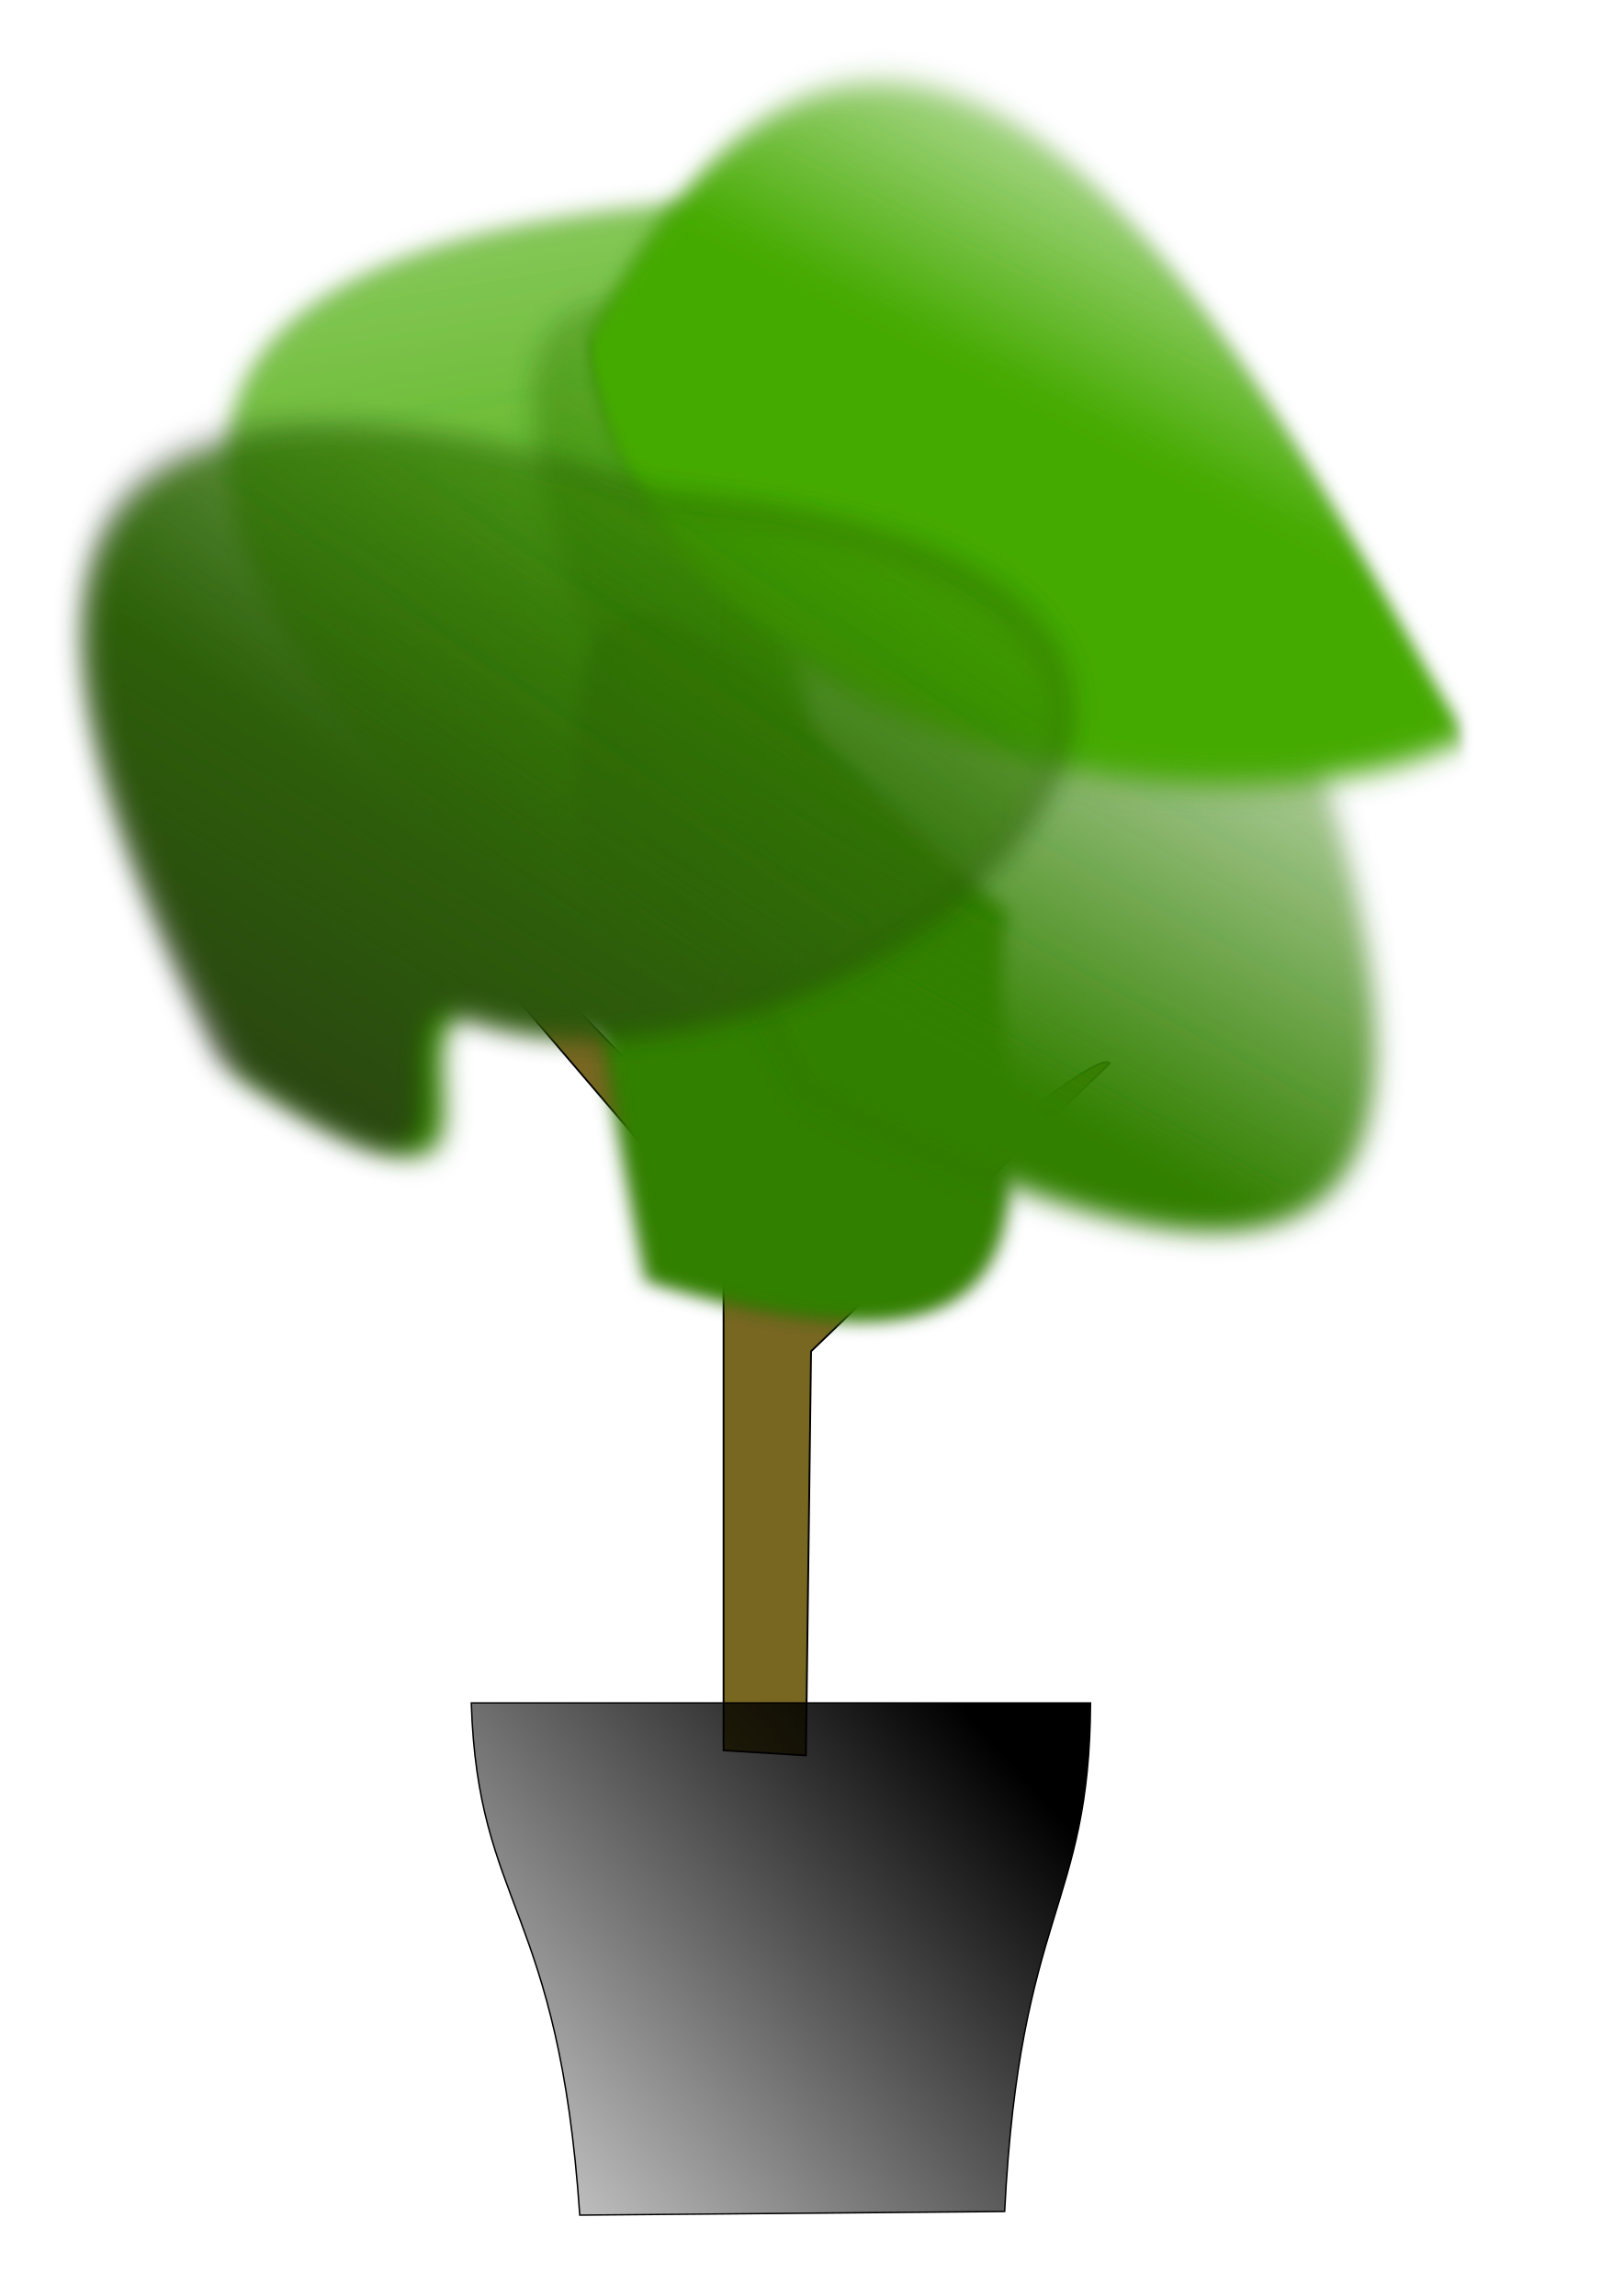
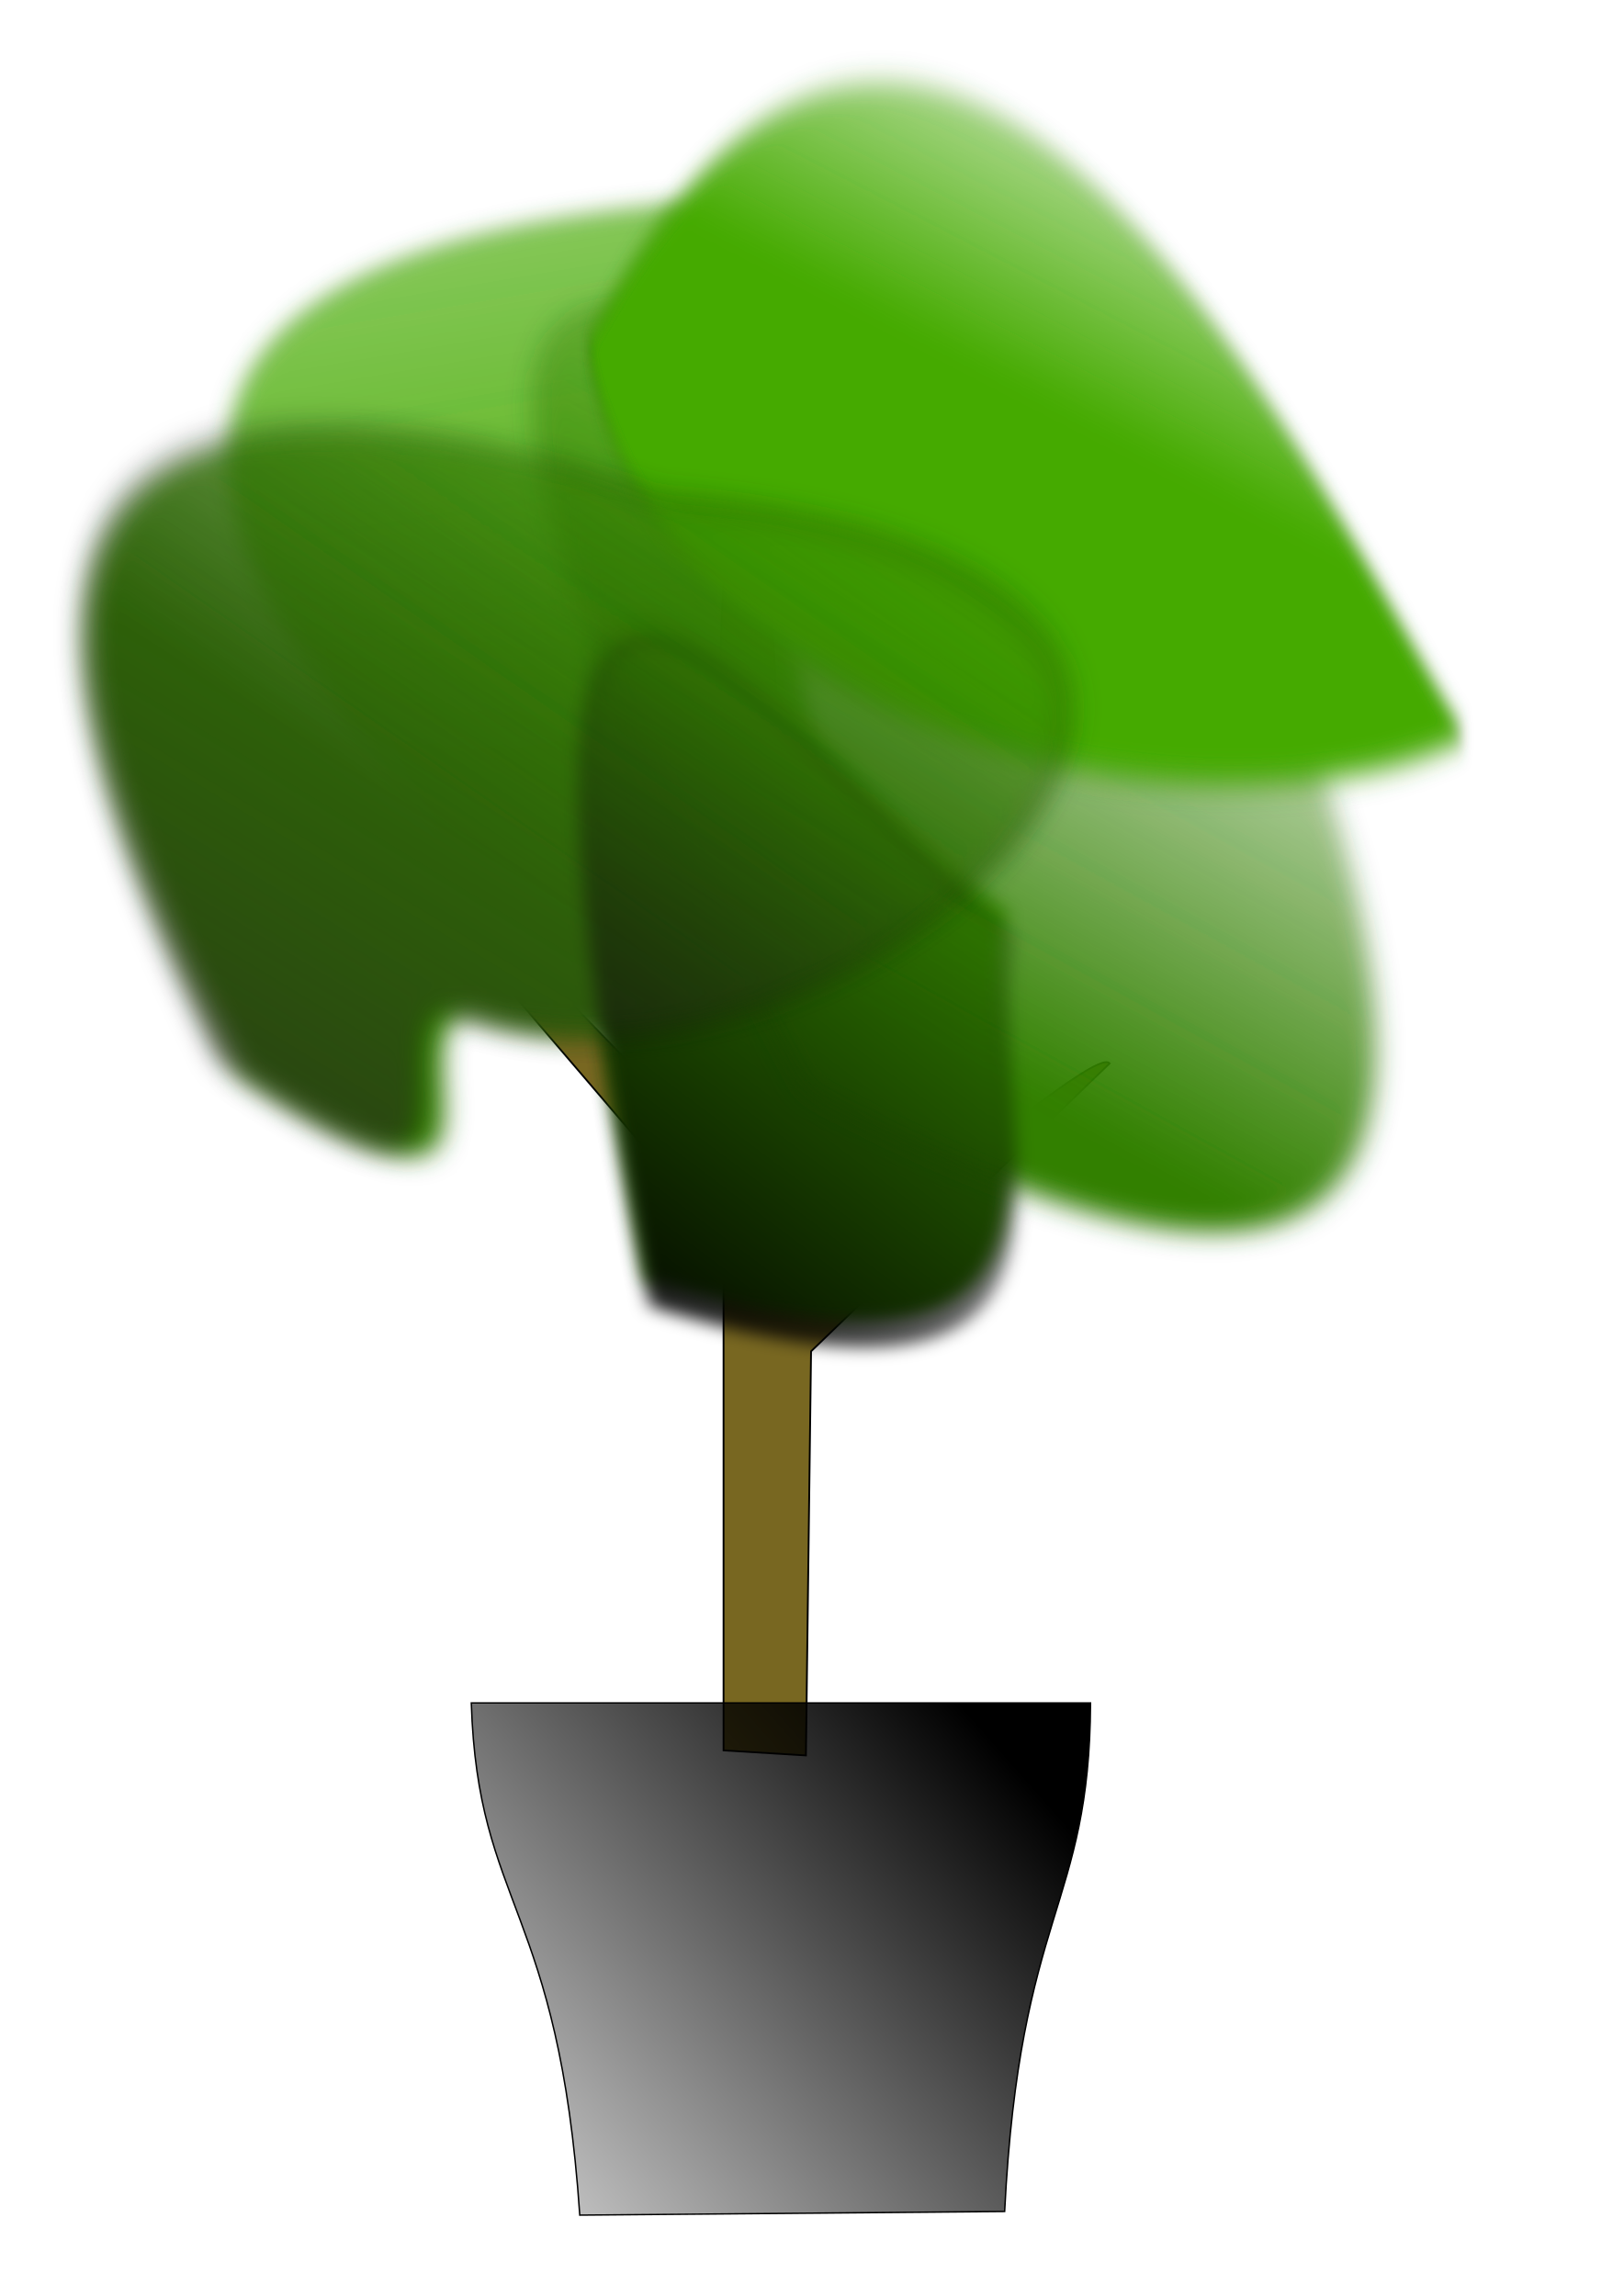
<svg xmlns="http://www.w3.org/2000/svg" xmlns:xlink="http://www.w3.org/1999/xlink" width="744.094" height="1052.362" id="svg3592" version="1.1">
  <defs id="defs3594">
+     <linearGradient id="linearGradient4630">
+       <stop style="stop-color:#000000;stop-opacity:1;" offset="0" id="stop4632" />
+       <stop style="stop-color:#000000;stop-opacity:0;" offset="1" id="stop4634" />
+     </linearGradient>
    <linearGradient id="linearGradient4598">
      <stop style="stop-color:#241f1c;stop-opacity:1;" offset="0" id="stop4600" />
      <stop style="stop-color:#241f1c;stop-opacity:0;" offset="1" id="stop4602" />
    </linearGradient>
    <linearGradient id="linearGradient4550">
      <stop style="stop-color:#338000;stop-opacity:1;" offset="0" id="stop4552" />
      <stop style="stop-color:#338000;stop-opacity:0;" offset="1" id="stop4554" />
    </linearGradient>
    <linearGradient id="linearGradient4542">
      <stop style="stop-color:#44aa00;stop-opacity:1;" offset="0" id="stop4544" />
      <stop style="stop-color:#44aa00;stop-opacity:0;" offset="1" id="stop4546" />
    </linearGradient>
    <linearGradient id="linearGradient4534">
      <stop style="stop-color:#44aa00;stop-opacity:1;" offset="0" id="stop4536" />
      <stop style="stop-color:#44aa00;stop-opacity:0;" offset="1" id="stop4538" />
    </linearGradient>
    <linearGradient id="linearGradient4526">
      <stop style="stop-color:#338000;stop-opacity:1;" offset="0" id="stop4528" />
      <stop style="stop-color:#338000;stop-opacity:0" offset="1" id="stop4530" />
    </linearGradient>
    <linearGradient id="linearGradient3614">
      <stop style="stop-color:#000000;stop-opacity:1;" offset="0" id="stop3616" />
      <stop style="stop-color:#000000;stop-opacity:0;" offset="1" id="stop3618" />
    </linearGradient>
    <linearGradient xlink:href="#linearGradient3614" id="linearGradient3620" x1="514.286" y1="672.362" x2="42.857" y2="1006.648" gradientUnits="userSpaceOnUse" gradientTransform="matrix(0.8779841,0,0,0.7191144,33.45964,322.7529)" />
    <filter id="filter4428">
      <feGaussianBlur stdDeviation="6.23" id="feGaussianBlur4430" />
    </filter>
    <filter id="filter4444">
      <feGaussianBlur stdDeviation="7.15" id="feGaussianBlur4446" />
    </filter>
    <filter id="filter4456">
      <feGaussianBlur stdDeviation="6.163" id="feGaussianBlur4458" />
    </filter>
    <filter id="filter4472">
      <feGaussianBlur stdDeviation="4.791" id="feGaussianBlur4474" />
    </filter>
    <filter id="filter4484">
      <feGaussianBlur stdDeviation="7.41" id="feGaussianBlur4486" />
    </filter>
    <linearGradient xlink:href="#linearGradient3614" id="linearGradient4497" gradientUnits="userSpaceOnUse" gradientTransform="matrix(0.8779841,0,0,0.7191144,33.45964,322.7529)" x1="514.286" y1="672.362" x2="42.857" y2="1006.648" />
    <linearGradient xlink:href="#linearGradient4526" id="linearGradient4532" x1="-1024.409" y1="189.789" x2="-737.209" y2="-215.677" gradientUnits="userSpaceOnUse" gradientTransform="translate(1155.721,59.93837)" />
    <linearGradient xlink:href="#linearGradient4534" id="linearGradient4540" x1="311.564" y1="47.371" x2="170.674" y2="-160.789" gradientUnits="userSpaceOnUse" />
    <linearGradient xlink:href="#linearGradient4542" id="linearGradient4548" x1="242.04" y1="221.521" x2="93.249" y2="-645.822" gradientUnits="userSpaceOnUse" />
    <linearGradient xlink:href="#linearGradient4550" id="linearGradient4556" x1="446.194" y1="394.284" x2="643.428" y2="41.706" gradientUnits="userSpaceOnUse" />
    <linearGradient xlink:href="#linearGradient4526-9" id="linearGradient4532-5" x1="-1024.409" y1="189.789" x2="-737.209" y2="-215.677" gradientUnits="userSpaceOnUse" gradientTransform="translate(1155.721,59.93837)" />
    <linearGradient id="linearGradient4526-9">
      <stop style="stop-color:#338000;stop-opacity:1;" offset="0" id="stop4528-4" />
      <stop style="stop-color:#338000;stop-opacity:0" offset="1" id="stop4530-8" />
    </linearGradient>
    <filter color-interpolation-filters="sRGB" id="filter4444-4">
      <feGaussianBlur stdDeviation="7.15" id="feGaussianBlur4446-6" />
    </filter>
    <linearGradient xlink:href="#linearGradient4598" id="linearGradient4604" x1="-1459.006" y1="767.053" x2="-1115.179" y2="161.727" gradientUnits="userSpaceOnUse" />
+     <filter color-interpolation-filters="sRGB" id="filter4472-2">
+       <feGaussianBlur stdDeviation="4.791" id="feGaussianBlur4474-9" />
+     </filter>
+     <linearGradient xlink:href="#linearGradient4630" id="linearGradient4636" x1="-647.243" y1="1106.493" x2="-429.248" y2="820.905" gradientUnits="userSpaceOnUse" gradientTransform="translate(910.044,-528.8679)" />
  </defs>
  <g id="layer1">
    <g id="g4488" transform="matrix(0.8257058,0,0,0.8103562,74.43228,167.137)">
      <path id="path3622" d="m 311.429,783.791 0,-288.571 -194.286,-231.429 c 26.346,-1.656 132.132,127.22 194.286,182.857 3.81,-116.19 -12.473,-360.033 11.429,-365.714 27.858,3.984 14.286,304.762 34.286,434.286 71.6,-48.089 161.269,-129.064 168.571,-120 L 360,558.076 357.143,786.648 z" style="fill:#786721;stroke:#000000;stroke-width:1px;stroke-linecap:butt;stroke-linejoin:miter;stroke-opacity:1" />
      <path id="path3612" d="m 171.429,756.947 343.668,0 c -0.451,115.96 -39.237,117.486 -47.662,287.646 l -235.801,2.055 C 219.896,871.433 175.018,872.816 171.429,756.947 z" style="fill:url(#linearGradient4497);fill-opacity:1;stroke:#000000;stroke-width:0.795px;stroke-linecap:butt;stroke-linejoin:miter;stroke-opacity:1" />
      <path id="path3628" d="M 117.143,220.934 C -106.337,-53.537 198.754,-80.119 282.857,-90.495 308.73,-125.332 523.316,782.054 117.143,220.934 z" style="fill:url(#linearGradient4548);stroke:#000000;stroke-width:0.9;stroke-linecap:butt;stroke-linejoin:miter;stroke-miterlimit:4;stroke-opacity:1;stroke-dasharray:none;filter:url(#filter4456);fill-opacity:1" />
      <path id="path3624" d="m 468.571,309.505 c -22.912,106.506 84.398,297.357 -200,208.571 -122.457,-631.332 80.097,-297.19 200,-208.571 z" style="fill:#338000;stroke:#000000;stroke-width:0.9;stroke-linecap:butt;stroke-linejoin:miter;stroke-miterlimit:4;stroke-opacity:1;stroke-dasharray:none;filter:url(#filter4472)" />
      <path id="path3626" d="M 357.143,409.505 C 758.222,628.146 694.293,354.605 608.571,138.076 445.979,75.885 -33.37,-340.458 357.143,409.505 z" style="fill:url(#linearGradient4556);stroke:#000000;stroke-width:0.9;stroke-linecap:butt;stroke-linejoin:miter;stroke-miterlimit:4;stroke-opacity:1;stroke-dasharray:none;filter:url(#filter4484);fill-opacity:1" />
      <path transform="matrix(0.4694794,0.8829434,-0.8829434,0.4694794,352.1278,-294.4107)" id="path3632" d="M 194.286,235.219 C 423.053,315.938 621.549,44.707 620,-90.495 484.942,-80.931 -54.081,-122.267 194.286,235.219 z" style="fill:url(#linearGradient4540);stroke:#000000;stroke-width:0.9;stroke-linecap:butt;stroke-linejoin:miter;stroke-miterlimit:4;stroke-opacity:1;stroke-dasharray:none;filter:url(#filter4428);fill-opacity:1" />
      <path id="path3634" d="M 166.762,366.527 C 126.762,384.622 216.276,515.089 43.905,400.813 -197.941,-47.243 139.204,28.878 275.334,75.098 750.643,111.624 370.465,446.647 166.762,366.527 z" style="fill:url(#linearGradient4532);fill-opacity:1;stroke:#000000;stroke-width:0.9;stroke-linecap:butt;stroke-linejoin:miter;stroke-miterlimit:4;stroke-opacity:1;stroke-dasharray:none;filter:url(#filter4444)" />
+       <path id="path3624-0" d="m 470.925,323.601 c -22.912,106.506 84.398,297.357 -200,208.571 -122.457,-631.332 80.097,-297.19 200,-208.571 z" style="fill:url(#linearGradient4636);fill-opacity:1;stroke:#000000;stroke-width:0.9;stroke-linecap:butt;stroke-linejoin:miter;stroke-miterlimit:4;stroke-opacity:1;stroke-dasharray:none;filter:url(#filter4472-2)" />
      <path id="path3634-9" d="m -1238.021,461.121 c -40,18.095 49.514,148.562 -122.857,34.286 -241.846,-448.055 95.299,-371.935 231.429,-325.714 475.309,36.525 95.131,371.548 -108.571,291.429 z" style="fill:url(#linearGradient4604);fill-opacity:1;stroke:#000000;stroke-width:0.9;stroke-linecap:butt;stroke-linejoin:miter;stroke-miterlimit:4;stroke-opacity:1;stroke-dasharray:none;filter:url(#filter4444-4)" transform="matrix(0.9992599,0.0391953,-0.0377516,0.9992599,1409.825,-48.96223)" />
    </g>
  </g>
</svg>
